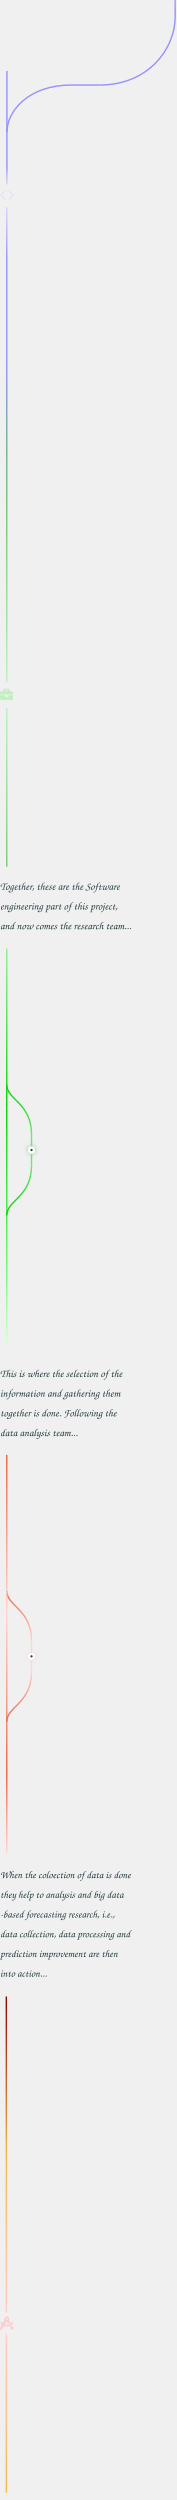
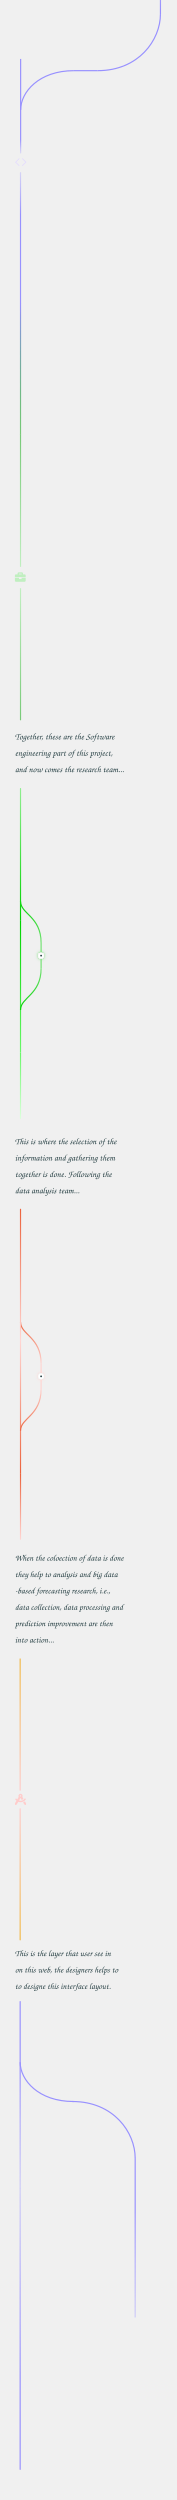
- <svg xmlns="http://www.w3.org/2000/svg" width="313" height="4439" viewBox="0 0 313 4439" fill="none" overflow="visible">
+ <svg xmlns="http://www.w3.org/2000/svg" width="313" height="4439" viewBox="0 0 313 5342" fill="none" overflow="visible">
  <path d="M10.75 3149L10.75 3147.75L13.25 3147.75L13.25 3149L10.75 3149ZM13.25 3289C13.25 3289.69 12.69 3290.25 12 3290.25C11.31 3290.25 10.75 3289.69 10.75 3289L13.25 3289ZM13.25 3149L13.25 3289L10.75 3289L10.75 3149L13.25 3149Z" fill="url(#paint0_linear_145_122)" />
  <path d="M12 3146.5L12 2866.5" stroke="url(#paint1_linear_145_122)" stroke-width="2.5" stroke-linecap="square" />
  <rect x="54.75" y="2914" width="2.5" height="20" fill="#FFD5D2" />
  <path d="M12 2825C12 2852 56 2857 56 2914" stroke="url(#paint2_linear_145_122)" stroke-width="2.5" />
  <g filter="url(#filter0_d_145_122)">
    <circle cx="56" cy="2941" r="6" fill="white" />
  </g>
  <circle cx="56" cy="2941" r="2" fill="#223C40" />
  <rect width="2.5" height="20" transform="matrix(1 0 0 -1 54.75 2968)" fill="#FFD5D2" />
  <path d="M12 3057C12 3030 56 3025 56 2968" stroke="url(#paint3_linear_145_122)" stroke-width="2.5" />
  <path d="M10.75 2864L10.75 2865.25L13.25 2865.25L13.25 2864L10.75 2864ZM13.25 2584C13.25 2583.31 12.69 2582.75 12 2582.75C11.31 2582.75 10.75 2583.31 10.75 2584L13.25 2584ZM13.25 2864L13.25 2584L10.75 2584L10.75 2864L13.25 2864Z" fill="url(#paint4_linear_145_122)" />
  <path d="M10.75 2250L10.75 2248.75L13.25 2248.75L13.25 2250L10.75 2250ZM13.25 2390C13.25 2390.69 12.69 2391.25 12 2391.25C11.31 2391.25 10.75 2390.69 10.75 2390L13.25 2390ZM13.25 2250L13.25 2390L10.75 2390L10.75 2250L13.25 2250Z" fill="url(#paint5_linear_145_122)" />
  <path d="M12 2247.5L12 1967.5" stroke="url(#paint6_linear_145_122)" stroke-width="2.5" stroke-linecap="square" />
  <rect x="54.75" y="2015" width="2.5" height="20" fill="#74E274" />
  <path d="M12 1926C12 1953 56 1958 56 2015" stroke="url(#paint7_linear_145_122)" stroke-width="2.5" />
  <g filter="url(#filter1_d_145_122)">
    <circle cx="56" cy="2042" r="6" fill="white" />
  </g>
  <circle cx="56" cy="2042" r="2" fill="#223C40" />
  <rect width="2.5" height="20" transform="matrix(1 0 0 -1 54.75 2069)" fill="#74E274" />
  <path d="M12 2158C12 2131 56 2126 56 2069" stroke="url(#paint8_linear_145_122)" stroke-width="2.5" />
  <path d="M10.75 1965L10.75 1966.25L13.25 1966.25L13.25 1965L10.75 1965ZM13.25 1685C13.25 1684.31 12.69 1683.75 12 1683.75C11.31 1683.75 10.75 1684.31 10.75 1685L13.25 1685ZM13.25 1965L13.25 1685L10.75 1685L10.75 1965L13.25 1965Z" fill="url(#paint9_linear_145_122)" />
  <path d="M12 1538L12 1258" stroke="url(#paint10_linear_145_122)" stroke-width="2.5" stroke-linecap="round" />
  <path d="M13.25 930.25L13.25 929L10.75 929L10.75 930.25L13.25 930.25ZM10.75 1210.25C10.75 1210.94 11.31 1211.5 12 1211.5C12.69 1211.5 13.25 1210.94 13.25 1210.25L10.75 1210.25ZM10.75 930.25L10.75 1210.25L13.25 1210.25L13.25 930.25L10.75 930.25Z" fill="url(#paint11_linear_145_122)" />
  <line x1="12" y1="649" x2="12" y2="929" stroke="url(#paint12_linear_145_122)" stroke-width="2.5" />
  <path d="M12 649L12 369" stroke="url(#paint13_linear_145_122)" stroke-width="2.5" stroke-linecap="round" />
  <path d="M9.56 339.53C9.853 339.237 9.853 338.762 9.56 338.47C9.267 338.177 8.792 338.177 8.499 338.47L9.56 339.53ZM1.531 347.56L9.56 339.53L8.499 338.47L0.47 346.499L1.531 347.56Z" fill="#E2D9FF" />
  <path d="M8.499 354.528C8.792 354.821 9.267 354.821 9.56 354.528C9.853 354.235 9.853 353.761 9.56 353.468L8.499 354.528ZM9.56 353.468L2.148 346.056L1.088 347.117L8.499 354.528L9.56 353.468Z" fill="#E2D9FF" />
  <path d="M15.439 339.53C15.146 339.237 15.146 338.762 15.439 338.47C15.732 338.177 16.207 338.177 16.5 338.47L15.439 339.53ZM23.468 347.56L15.439 339.53L16.5 338.47L24.529 346.499L23.468 347.56Z" fill="#E2D9FF" />
  <path d="M16.499 354.528C16.207 354.821 15.732 354.821 15.439 354.528C15.146 354.235 15.146 353.761 15.439 353.468L16.499 354.528ZM15.439 353.468L22.851 346.056L23.911 347.117L16.499 354.528L15.439 353.468Z" fill="#E2D9FF" />
  <path d="M11 327C11 327.69 11.56 328.25 12.25 328.25C12.941 328.25 13.5 327.69 13.5 327H11ZM11 126L11 327H13.5L13.5 126H11Z" fill="url(#paint14_linear_145_122)" />
  <path d="M12.25 235C12.25 196.512 51.723 151 126 151" stroke="#9790FF" stroke-width="2.5" />
  <line x1="177" y1="151" x2="126" y2="151" stroke="#9790FF" stroke-width="2.5" />
  <path d="M311 30C311 85.442 264.5 151 177 151" stroke="#9790FF" stroke-width="2.5" />
  <line x1="311" y1="5.46392e-08" x2="311" y2="30" stroke="url(#paint15_linear_145_122)" stroke-width="2.5" />
  <defs>
    <filter id="filter0_d_145_122" x="42" y="2927" width="28" height="28" filterUnits="userSpaceOnUse" color-interpolation-filters="sRGB">
      <feFlood flood-opacity="0" result="BackgroundImageFix" />
      <feColorMatrix in="SourceAlpha" type="matrix" values="0 0 0 0 0 0 0 0 0 0 0 0 0 0 0 0 0 0 127 0" result="hardAlpha" />
      <feOffset />
      <feGaussianBlur stdDeviation="4" />
      <feComposite in2="hardAlpha" operator="out" />
      <feColorMatrix type="matrix" values="0 0 0 0 1 0 0 0 0 0.835 0 0 0 0 0.824 0 0 0 1 0" />
      <feBlend mode="normal" in2="BackgroundImageFix" result="effect1_dropShadow_145_122" />
      <feBlend mode="normal" in="SourceGraphic" in2="effect1_dropShadow_145_122" result="shape" />
    </filter>
    <filter id="filter1_d_145_122" x="42" y="2028" width="28" height="28" filterUnits="userSpaceOnUse" color-interpolation-filters="sRGB">
      <feFlood flood-opacity="0" result="BackgroundImageFix" />
      <feColorMatrix in="SourceAlpha" type="matrix" values="0 0 0 0 0 0 0 0 0 0 0 0 0 0 0 0 0 0 127 0" result="hardAlpha" />
      <feOffset />
      <feGaussianBlur stdDeviation="4" />
      <feComposite in2="hardAlpha" operator="out" />
      <feColorMatrix type="matrix" values="0 0 0 0 0.455 0 0 0 0 0.886 0 0 0 0 0.455 0 0 0 1 0" />
      <feBlend mode="normal" in2="BackgroundImageFix" result="effect1_dropShadow_145_122" />
      <feBlend mode="normal" in="SourceGraphic" in2="effect1_dropShadow_145_122" result="shape" />
    </filter>
    <linearGradient id="paint0_linear_145_122" x1="11.75" y1="3149" x2="13.281" y2="3288.99" gradientUnits="userSpaceOnUse">
      <stop stop-color="#EC633D" />
      <stop offset="1" stop-color="#FFD5D2" />
    </linearGradient>
    <linearGradient id="paint1_linear_145_122" x1="11.75" y1="3146.5" x2="17.87" y2="2866.62" gradientUnits="userSpaceOnUse">
      <stop stop-color="#EC633D" />
      <stop offset="1" stop-color="#FFD5D2" />
    </linearGradient>
    <linearGradient id="paint2_linear_145_122" x1="34" y1="2825" x2="34" y2="2914" gradientUnits="userSpaceOnUse">
      <stop stop-color="#EC633D" />
      <stop offset="1" stop-color="#FFD5D2" />
      <stop offset="1" stop-color="#74E274" />
      <stop offset="1" stop-color="#FFD5D2" />
    </linearGradient>
    <linearGradient id="paint3_linear_145_122" x1="34" y1="3057" x2="34" y2="2968" gradientUnits="userSpaceOnUse">
      <stop stop-color="#EC633D" />
      <stop offset="1" stop-color="#FFD5D2" />
    </linearGradient>
    <linearGradient id="paint4_linear_145_122" x1="11.75" y1="2864" x2="17.87" y2="2584.12" gradientUnits="userSpaceOnUse">
      <stop stop-color="#FFD5D2" />
      <stop offset="1" stop-color="#EC633D" />
    </linearGradient>
    <linearGradient id="paint5_linear_145_122" x1="11.75" y1="2250" x2="13.281" y2="2389.99" gradientUnits="userSpaceOnUse">
      <stop stop-color="#69F869" />
      <stop offset="1" stop-color="#DBFFDB" />
    </linearGradient>
    <linearGradient id="paint6_linear_145_122" x1="11.75" y1="2247.5" x2="17.87" y2="1967.62" gradientUnits="userSpaceOnUse">
      <stop stop-color="#69F869" />
      <stop offset="1" stop-color="#00D200" />
    </linearGradient>
    <linearGradient id="paint7_linear_145_122" x1="34" y1="1926" x2="34" y2="2015" gradientUnits="userSpaceOnUse">
      <stop stop-color="#00D200" />
      <stop offset="1" stop-color="#74E274" />
    </linearGradient>
    <linearGradient id="paint8_linear_145_122" x1="34" y1="2158" x2="34" y2="2069" gradientUnits="userSpaceOnUse">
      <stop stop-color="#00D200" />
      <stop offset="1" stop-color="#74E274" />
    </linearGradient>
    <linearGradient id="paint9_linear_145_122" x1="11.75" y1="1965" x2="17.87" y2="1685.12" gradientUnits="userSpaceOnUse">
      <stop stop-color="#00D200" />
      <stop offset="1" stop-color="#90EE90" />
    </linearGradient>
    <linearGradient id="paint10_linear_145_122" x1="11.75" y1="1538" x2="17.87" y2="1258.12" gradientUnits="userSpaceOnUse">
      <stop stop-color="#00A300" stop-opacity="0.5" />
      <stop offset="1" stop-color="#90EE90" stop-opacity="0.5" />
    </linearGradient>
    <linearGradient id="paint11_linear_145_122" x1="12" y1="930" x2="6.38" y2="1209.89" gradientUnits="userSpaceOnUse">
      <stop stop-color="#00A300" stop-opacity="0.5" />
      <stop offset="1" stop-color="#90EE90" stop-opacity="0.5" />
    </linearGradient>
    <linearGradient id="paint12_linear_145_122" x1="12.25" y1="649" x2="6.13" y2="928.877" gradientUnits="userSpaceOnUse">
      <stop stop-color="#9790FF" />
      <stop offset="1" stop-color="#00A300" stop-opacity="0.5" />
    </linearGradient>
    <linearGradient id="paint13_linear_145_122" x1="11.75" y1="458.216" x2="11.735" y2="314.098" gradientUnits="userSpaceOnUse">
      <stop stop-color="#9791FF" />
      <stop offset="0.963" stop-color="#ABA6FF" stop-opacity="0" />
    </linearGradient>
    <linearGradient id="paint14_linear_145_122" x1="12.501" y1="298.5" x2="12.5" y2="342" gradientUnits="userSpaceOnUse">
      <stop stop-color="#9791FF" />
      <stop offset="0.963" stop-color="#ABA6FF" stop-opacity="0" />
    </linearGradient>
    <linearGradient id="paint15_linear_145_122" x1="314.75" y1="21.5" x2="314.25" y2="-21" gradientUnits="userSpaceOnUse">
      <stop stop-color="#9790FF" />
      <stop offset="1" stop-color="#9790FF" stop-opacity="0.8" />
    </linearGradient>
  </defs>
  <path transform="translate(0,1223)" d="M14.375 13.656C14.375 14.053 14.053 14.375 13.656 14.375H9.344C8.947 14.375 8.625 14.053 8.625 13.656V11.5H0V17.969C0 19.119 1.006 20.125 2.156 20.125H20.844C21.994 20.125 23 19.119 23 17.969V11.5H14.375V13.656ZM20.844 4.312H17.25V2.156C17.25 1.006 16.244 0 15.094 0H7.906C6.756 0 5.75 1.006 5.75 2.156V4.312H2.156C1.006 4.312 0 5.319 0 6.469V10.062H23V6.469C23 5.319 21.994 4.312 20.844 4.312ZM14.375 4.312H8.625V2.875H14.375V4.312Z" fill="#90EE90" fill-opacity="0.5" />
  <text x="0" y="1575" dominant-baseline="middle" text-anchor="start" font-size="19" fill="#223C40" font-family="cursive" font-weight="regular">
        Together, these are the Software
</text>
  <text x="0" y="1610" dominant-baseline="middle" text-anchor="start" font-size="19" fill="#223C40" font-family="cursive" font-weight="regular">
        engineering part of this project,
</text>
  <text x="0" y="1645" dominant-baseline="middle" text-anchor="start" font-size="19" fill="#223C40" font-family="cursive" font-weight="regular">
        and now comes the research team...
</text>
  <text x="0" y="2440" dominant-baseline="middle" text-anchor="start" font-size="19" fill="#223C40" font-family="cursive" font-weight="regular">
        This is where the selection of the
</text>
  <text x="0" y="2475" dominant-baseline="middle" text-anchor="start" font-size="19" fill="#223C40" font-family="cursive" font-weight="regular">
        information and gathering them
</text>
  <text x="0" y="2510" dominant-baseline="middle" text-anchor="start" font-size="19" fill="#223C40" font-family="cursive" font-weight="regular">
       together is done. Following the
</text>
  <text x="0" y="2545" dominant-baseline="middle" text-anchor="start" font-size="19" fill="#223C40" font-family="cursive" font-weight="regular">
        data analysis team...
</text>
  <text x="0" y="3330" dominant-baseline="middle" text-anchor="start" font-size="18.5" fill="#223C40" font-family="cursive" font-weight="regular">
        When the coloection of data is done
</text>
  <text x="0" y="3365" dominant-baseline="middle" text-anchor="start" font-size="18.5" fill="#223C40" font-family="cursive" font-weight="regular">
        they help to analysis and big data
</text>
  <text x="0" y="3400" dominant-baseline="middle" text-anchor="start" font-size="18.5" fill="#223C40" font-family="cursive" font-weight="regular">
        -based forecasting research, i.e.,
</text>
  <text x="0" y="3435" dominant-baseline="middle" text-anchor="start" font-size="18.5" fill="#223C40" font-family="cursive" font-weight="regular">
        data collection, data processing and
</text>
  <text x="0" y="3470" dominant-baseline="middle" text-anchor="start" font-size="18.5" fill="#223C40" font-family="cursive" font-weight="regular">
        prediction improvement are then
</text>
  <text x="0" y="3505" dominant-baseline="middle" text-anchor="start" font-size="18.5" fill="#223C40" font-family="cursive" font-weight="regular">
        into action...
</text>
-   <line transform="translate(10,3545)" x1="1.25" y1="5.46392e-08" x2="1.25" y2="280" stroke="url(#paint0_linear_194_4)" stroke-width="2.5" />
-   <defs>
-     <linearGradient id="paint0_linear_194_4" x1="1.5" y1="-9.07658e-07" x2="-4.62" y2="279.877" gradientUnits="userSpaceOnUse">
-       <stop stop-color="#8B0000" />
-       <stop offset="1" stop-color="#F2BA49" />
-     </linearGradient>
-   </defs>
-   <path transform="translate(10,3824)" d="M2.5 1.25L2.5 5.46392e-08L5.46392e-08 -5.46392e-08L0 1.25L2.5 1.25ZM-1.22392e-05 281.25C-1.22694e-05 281.94 0.56 282.5 1.25 282.5C1.94 282.5 2.5 281.94 2.5 281.25L-1.22392e-05 281.25ZM0 1.25L-1.22392e-05 281.25L2.5 281.25L2.5 1.25L0 1.25Z" fill="url(#paint0_linear_194_3)" />
+   <path transform="translate(10,3544)" d="M2.5 1.25L2.5 5.46392e-08L5.46392e-08 -5.46392e-08L0 1.25L2.5 1.25ZM-1.22392e-05 281.25C-1.22694e-05 281.94 0.56 282.5 1.25 282.5C1.94 282.5 2.5 281.94 2.5 281.25L-1.22392e-05 281.25ZM0 1.25L-1.22392e-05 281.25L2.5 281.25L2.5 1.25L0 1.25Z" fill="url(#paint0_linear_194_3)" />
  <defs>
    <linearGradient id="paint0_linear_194_3" x1="1.25" y1="1" x2="-4.37" y2="280.887" gradientUnits="userSpaceOnUse">
      <stop stop-color="#F2BA49" />
      <stop offset="1" stop-color="#FFCCCB" />
    </linearGradient>
  </defs>
-   <path transform="translate(0,4113)" d="M21.423 16.145C20.248 17.098 18.956 17.888 17.554 18.444L20.103 22.86L22.632 23.939C23.091 24.136 23.611 23.836 23.671 23.34L24 20.609L21.423 16.145ZM23.415 11.712C23.642 11.353 23.503 10.869 23.131 10.663L21.815 9.933C21.465 9.738 21.037 9.865 20.819 10.201C18.892 13.179 15.575 15 12 15C10.879 15 9.786 14.801 8.747 14.46L11.904 8.99C11.937 8.991 11.967 9 12 9C12.033 9 12.063 8.991 12.095 8.99L14.49 13.139C15.954 12.719 17.282 11.932 18.363 10.846L15.935 6.64C16.284 6.002 16.5 5.28 16.5 4.5C16.5 2.015 14.486 0 12 0C9.515 0 7.5 2.015 7.5 4.5C7.5 5.28 7.716 6.002 8.065 6.64L4.863 12.186C4.275 11.642 3.74 11.034 3.285 10.358C3.06 10.025 2.63 9.907 2.282 10.108L0.982 10.862C0.614 11.074 0.483 11.56 0.717 11.915C1.447 13.023 2.343 13.987 3.341 14.822L0 20.61L0.329 23.34C0.389 23.836 0.908 24.136 1.368 23.94L3.897 22.86L7.216 17.112C8.725 17.685 10.342 18 12 18C16.643 18 20.948 15.609 23.415 11.712ZM12 3C12.829 3 13.5 3.672 13.5 4.5C13.5 5.328 12.829 6 12 6C11.172 6 10.5 5.328 10.5 4.5C10.5 3.672 11.172 3 12 3Z" fill="#FFCCCB" />
-   <path transform="translate(10,4143)" d="M1.25 282L1.25 2" stroke="url(#paint0_linear_194_2)" stroke-width="2.5" stroke-linecap="round" />
+   <path transform="translate(0,3833)" d="M21.423 16.145C20.248 17.098 18.956 17.888 17.554 18.444L20.103 22.86L22.632 23.939C23.091 24.136 23.611 23.836 23.671 23.34L24 20.609L21.423 16.145ZM23.415 11.712C23.642 11.353 23.503 10.869 23.131 10.663L21.815 9.933C21.465 9.738 21.037 9.865 20.819 10.201C18.892 13.179 15.575 15 12 15C10.879 15 9.786 14.801 8.747 14.46L11.904 8.99C11.937 8.991 11.967 9 12 9C12.033 9 12.063 8.991 12.095 8.99L14.49 13.139C15.954 12.719 17.282 11.932 18.363 10.846L15.935 6.64C16.284 6.002 16.5 5.28 16.5 4.5C16.5 2.015 14.486 0 12 0C9.515 0 7.5 2.015 7.5 4.5C7.5 5.28 7.716 6.002 8.065 6.64L4.863 12.186C4.275 11.642 3.74 11.034 3.285 10.358C3.06 10.025 2.63 9.907 2.282 10.108L0.982 10.862C0.614 11.074 0.483 11.56 0.717 11.915C1.447 13.023 2.343 13.987 3.341 14.822L0 20.61L0.329 23.34C0.389 23.836 0.908 24.136 1.368 23.94L3.897 22.86L7.216 17.112C8.725 17.685 10.342 18 12 18C16.643 18 20.948 15.609 23.415 11.712ZM12 3C12.829 3 13.5 3.672 13.5 4.5C13.5 5.328 12.829 6 12 6C11.172 6 10.5 5.328 10.5 4.5C10.5 3.672 11.172 3 12 3Z" fill="#FFCCCB" />
+   <path transform="translate(10,3863)" d="M1.25 282L1.25 2" stroke="url(#paint0_linear_194_2)" stroke-width="2.5" stroke-linecap="round" />
  <defs>
    <linearGradient id="paint0_linear_194_2" x1="1" y1="282" x2="7.12" y2="2.123" gradientUnits="userSpaceOnUse">
      <stop stop-color="#F2BA49" />
      <stop offset="1" stop-color="#FFCCCB" />
    </linearGradient>
  </defs>
+   <text x="0" y="4175" dominant-baseline="middle" text-anchor="start" font-size="18.5" fill="#223C40" font-family="cursive" font-weight="regular">
+         This is the layer that user see in
+ </text>
+   <text x="0" y="4210" dominant-baseline="middle" text-anchor="start" font-size="18.5" fill="#223C40" font-family="cursive" font-weight="regular">
+         on this web, the designers helps to
+ </text>
+   <text x="0" y="4245" dominant-baseline="middle" text-anchor="start" font-size="18.5" fill="#223C40" font-family="cursive" font-weight="regular">
+         to designe this interface layout.
+ </text>
+   <path transform="translate(10,4275)" d="M0 2C0 1.31 0.56 0.75 1.25 0.75C1.941 0.75 2.5 1.31 2.5 2H0ZM0 402L0 2H2.5L2.5 402H0Z" fill="url(#paint0_linear_226_2)" />
+   <defs>
+     <linearGradient id="paint0_linear_226_2" x1="1.501" y1="402" x2="1.49" y2="125" gradientUnits="userSpaceOnUse">
+       <stop stop-color="#ABA6FF" stop-opacity="0.5" />
+       <stop offset="0.963" stop-color="#9790FF" />
+     </linearGradient>
+   </defs>
+   <path transform="translate(10,4676.5)" d="M0 600C0 600.69 0.56 601.25 1.25 601.25C1.941 601.25 2.5 600.69 2.5 600H0ZM0 0L0 600H2.5L2.5 0L0 0Z" fill="url(#paint0_linear_226_7)" />
+   <defs>
+     <linearGradient id="paint0_linear_226_7" x1="1.501" y1="-4.60089e-08" x2="1.477" y2="415.5" gradientUnits="userSpaceOnUse">
+       <stop stop-color="#ABA6FF" stop-opacity="0.5" />
+       <stop offset="0.963" stop-color="#9790FF" />
+     </linearGradient>
+   </defs>
+   <path transform="translate(10,4406.5)" d="M1.25 9.94434e-06C1.25 38.488 40.723 84 115 84" stroke="url(#paint0_linear_226_3)" stroke-width="2.5" />
+   <defs>
+     <linearGradient id="paint0_linear_226_3" x1="58.125" y1="4.97217e-06" x2="58.125" y2="84" gradientUnits="userSpaceOnUse">
+       <stop stop-color="#9790FF" />
+       <stop offset="1" stop-color="#9790FF" />
+     </linearGradient>
+   </defs>
+   <path transform="translate(123,4488.5)" d="M134 123C134 67.558 87.5 2 0 2" stroke="#9790FF" stroke-width="2.5" />
+   <path transform="translate(255,4610)" d="M0.75 2C0.75 1.31 1.31 0.75 2 0.75C2.69 0.75 3.25 1.31 3.25 2H0.75ZM0.75 342L0.75 2H3.25L3.25 342H0.75Z" fill="url(#paint0_linear_230_115)" />
+   <defs>
+     <linearGradient id="paint0_linear_230_115" x1="2.25" y1="342" x2="2.243" y2="106.55" gradientUnits="userSpaceOnUse">
+       <stop stop-color="#ABA6FF" stop-opacity="0.5" />
+       <stop offset="0.963" stop-color="#9790FF" />
+     </linearGradient>
+   </defs>
</svg>
